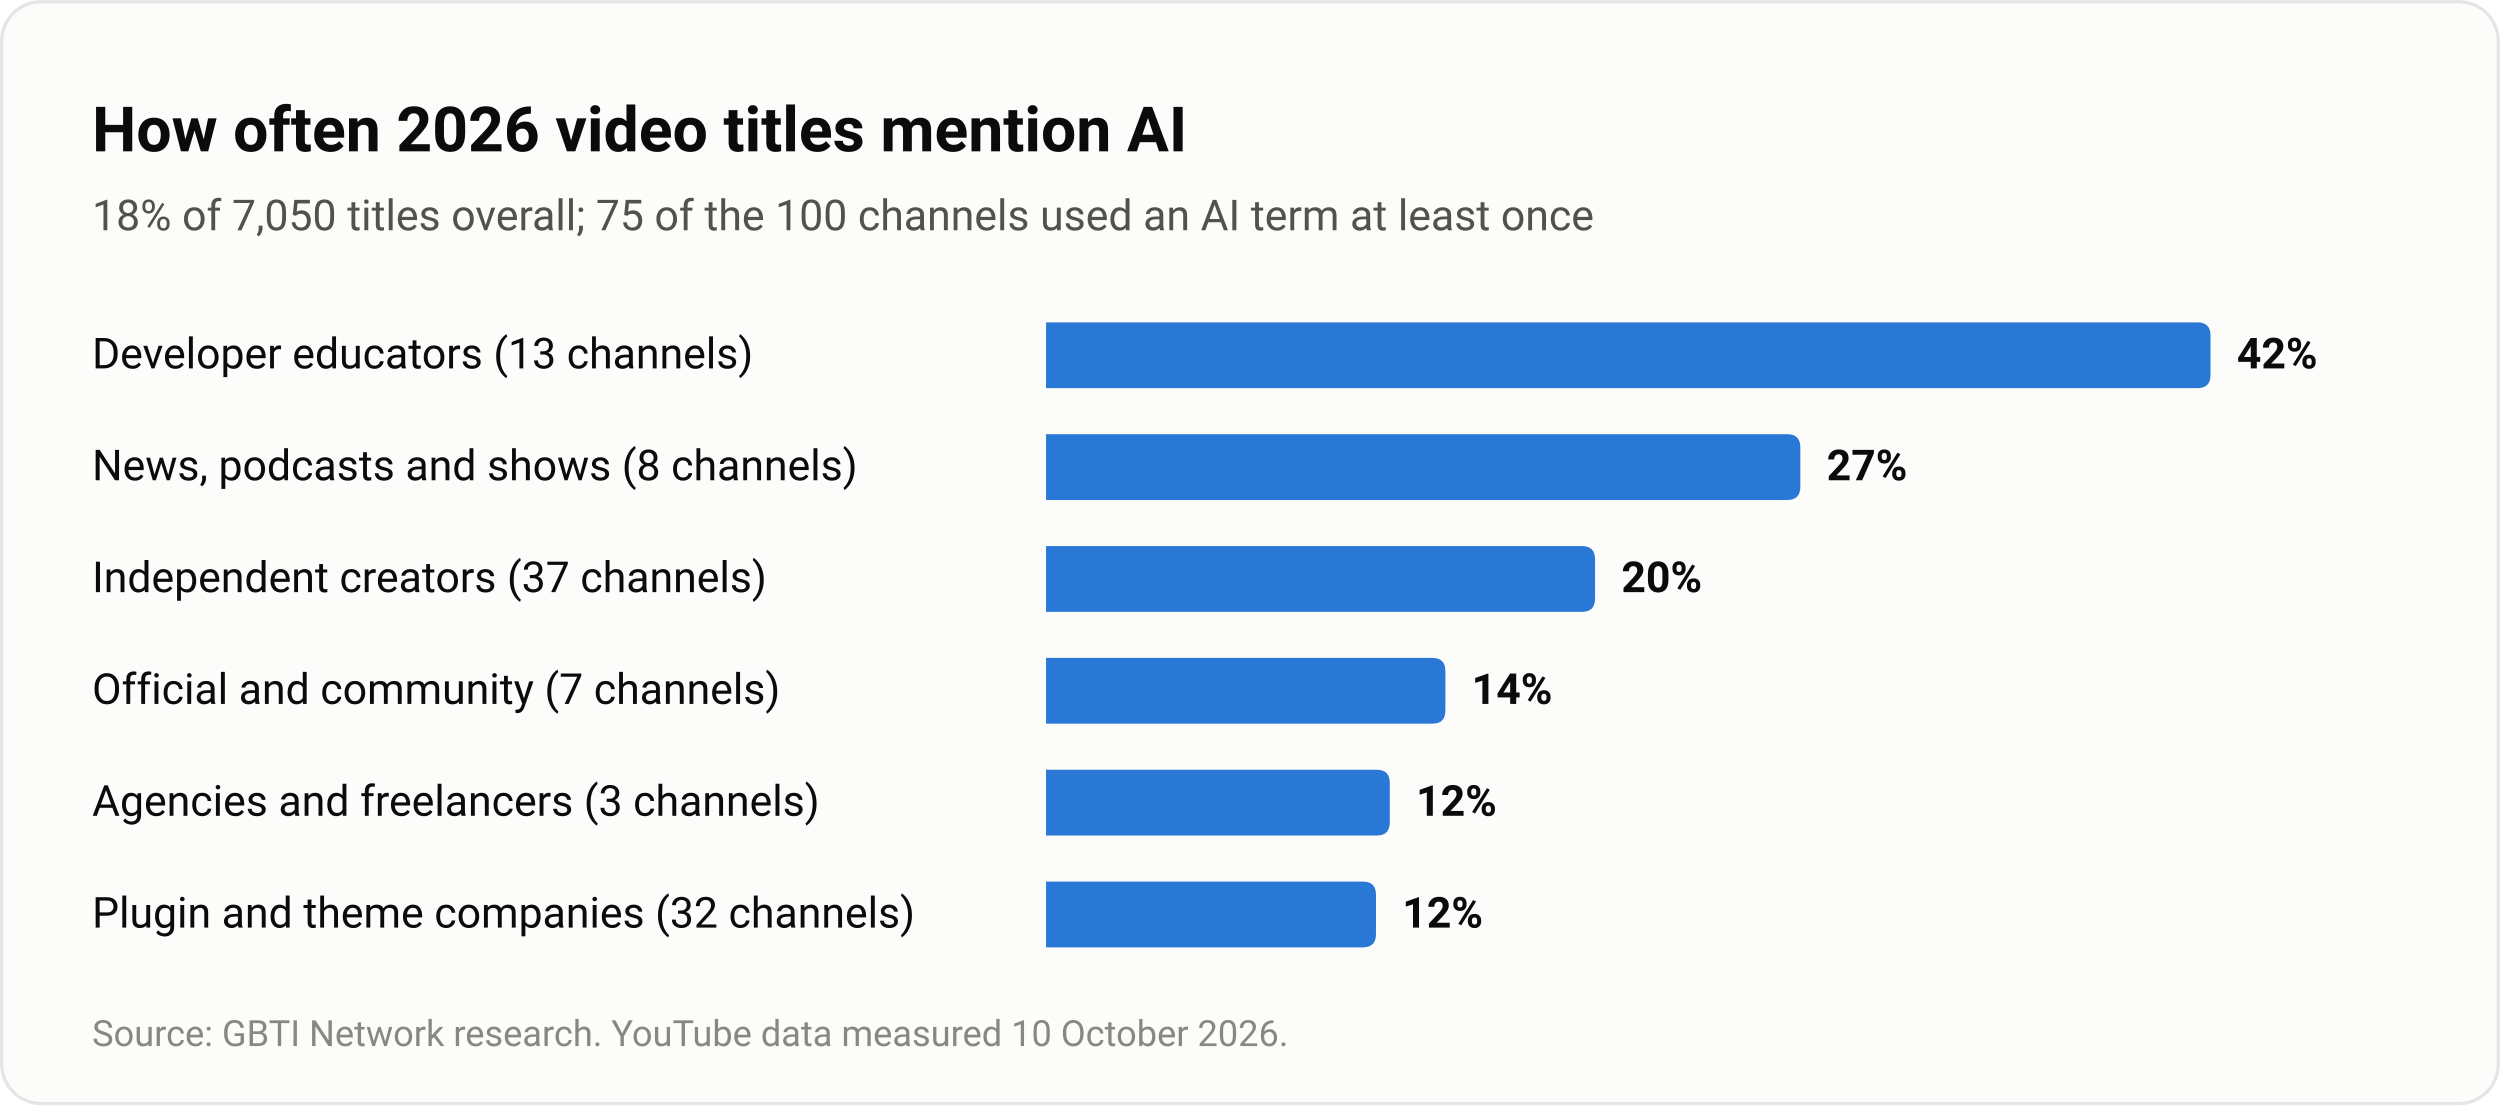
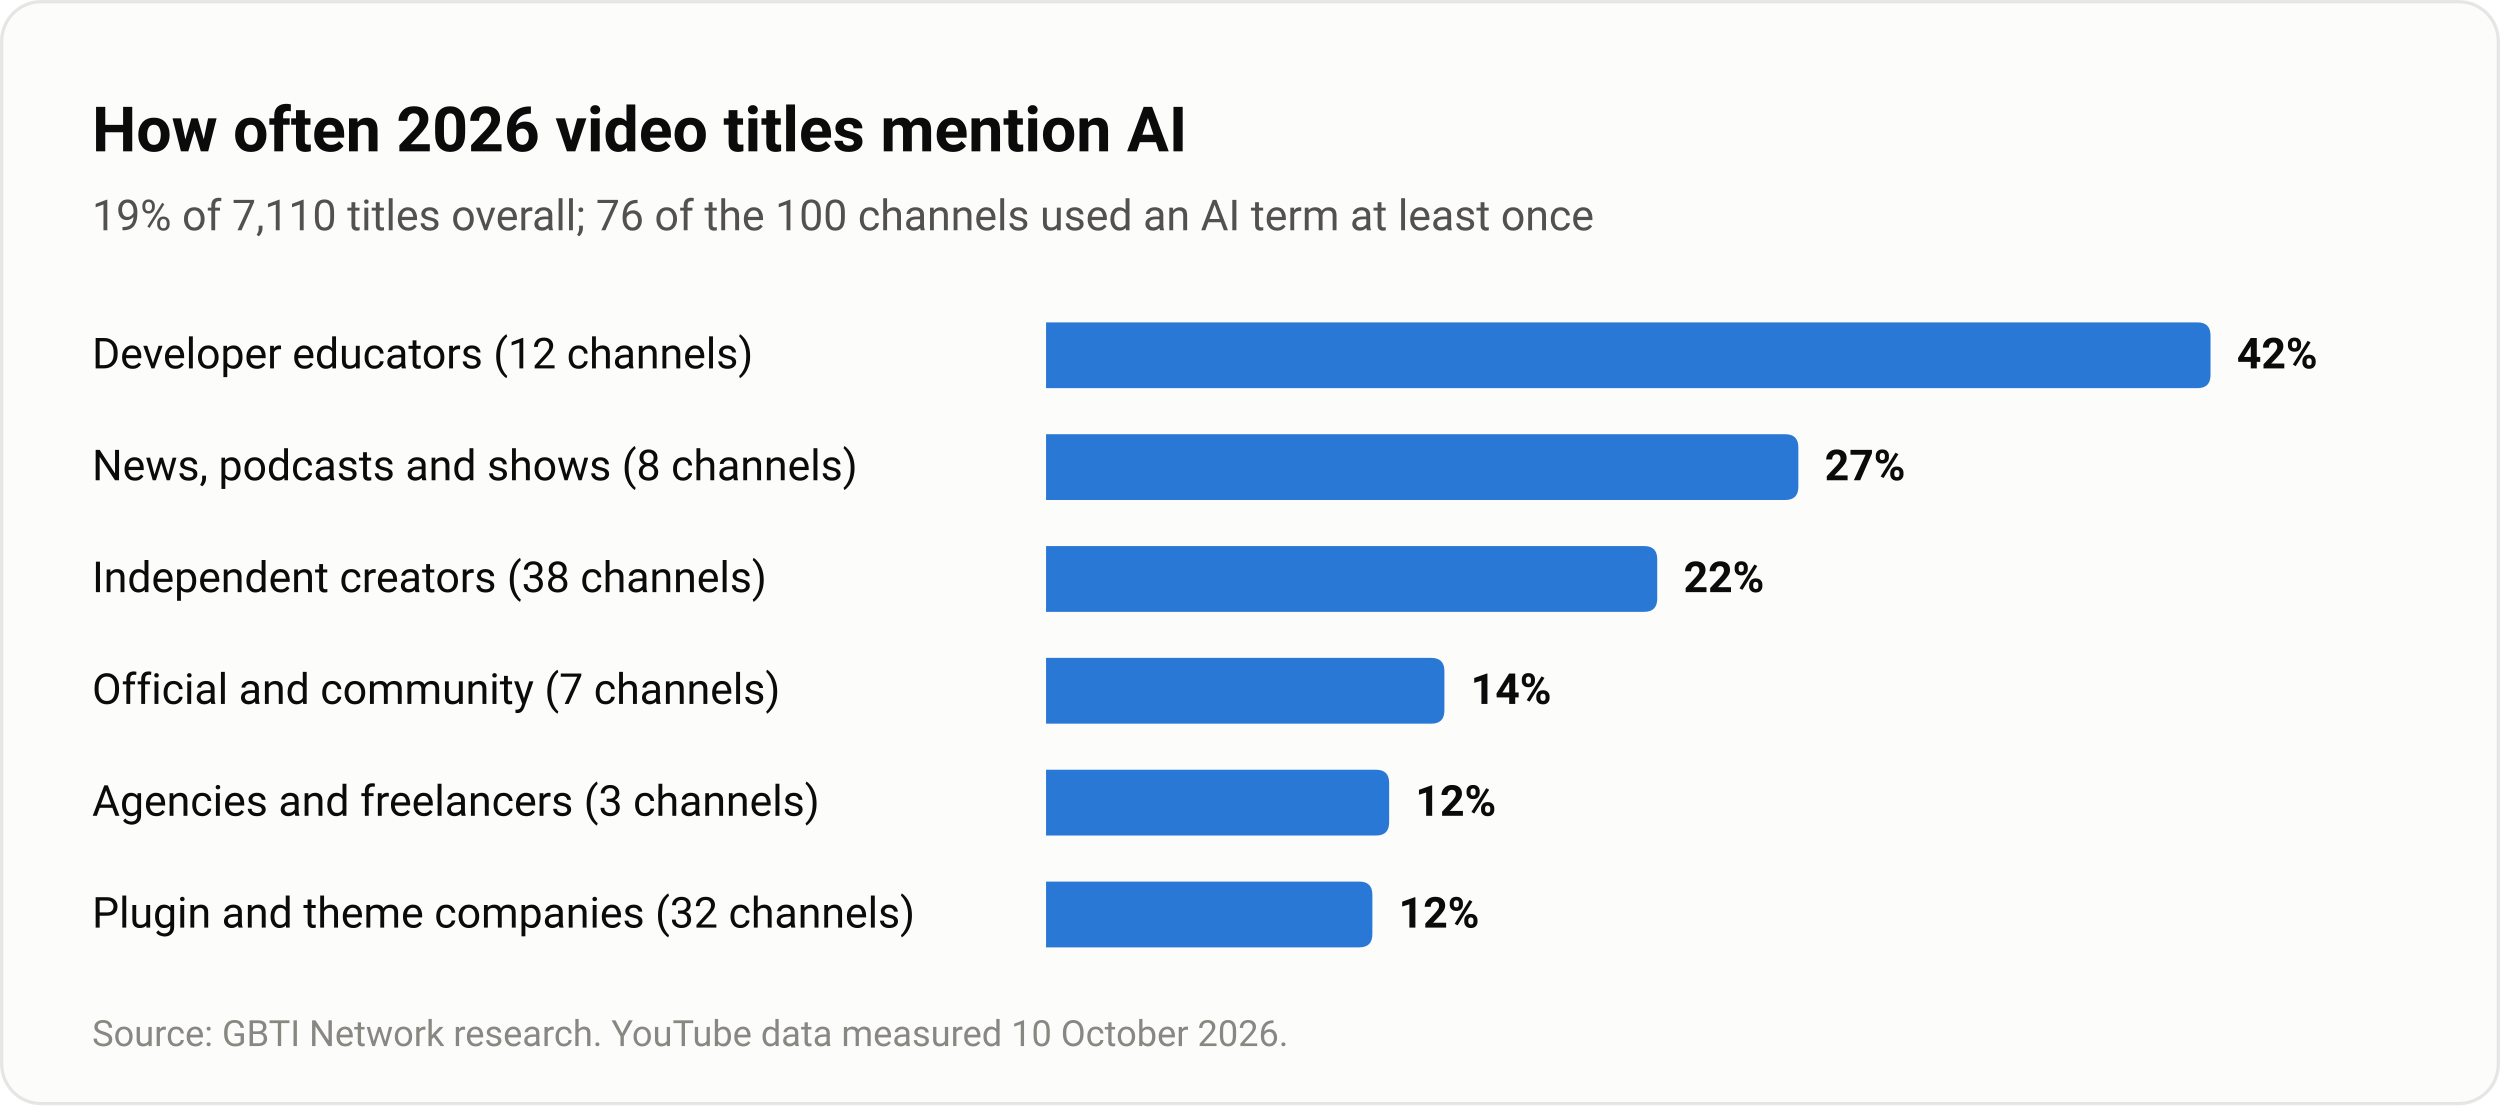
- <svg xmlns="http://www.w3.org/2000/svg" width="760" height="336" viewBox="0 0 760 336" role="img" aria-label="Share of 2026 video titles that mention AI, by channel type. Overall 18% of 7050 titles; 75 of the 100 channels used an AI term at least once. Independent creators 20%; Plugin and theme companies 12%; Developer educators 42%; News, podcasts and shows 27%; Official and community 14%; Agencies and freelancers 12%." font-family="system-ui, -apple-system, 'Segoe UI', Roboto, Helvetica, Arial, sans-serif">
+ <svg xmlns="http://www.w3.org/2000/svg" width="760" height="336" viewBox="0 0 760 336" role="img" aria-label="Share of 2026 video titles that mention AI, by channel type. Overall 19% of 7110 titles; 76 of the 100 channels used an AI term at least once. Independent creators 22%; Plugin and theme companies 12%; Developer educators 42%; News, podcasts and shows 27%; Official and community 14%; Agencies and freelancers 12%." font-family="system-ui, -apple-system, 'Segoe UI', Roboto, Helvetica, Arial, sans-serif">
  <rect x="0.5" y="0.5" width="759" height="335" rx="12" fill="#fcfcfb" stroke="rgba(11,11,11,0.10)" />
  <text x="28.0" y="46.0" font-size="19" font-weight="650" fill="#0b0b0b" text-anchor="start">How often 2026 video titles mention AI</text>
-   <text x="28.0" y="70.0" font-size="13" font-weight="400" fill="#52514e" text-anchor="start">18% of 7,050 titles overall; 75 of the 100 channels used an AI term at least once</text>
-   <text x="28.0" y="112.0" font-size="13" font-weight="400" fill="#0b0b0b" text-anchor="start">Developer educators (13 channels)</text>
+   <text x="28.0" y="70.0" font-size="13" font-weight="400" fill="#52514e" text-anchor="start">19% of 7,110 titles overall; 76 of the 100 channels used an AI term at least once</text>
+   <text x="28.0" y="112.0" font-size="13" font-weight="400" fill="#0b0b0b" text-anchor="start">Developer educators (12 channels)</text>
  <path d="M318.0,98.0 H668.0 Q672.0,98.0 672.0,102.0 V114.0 Q672.0,118.0 668.0,118.0 H318.0 Z" fill="#2a78d6" />
  <text x="680.0" y="112.0" font-size="13" font-weight="600" fill="#0b0b0b" text-anchor="start">42%</text>
  <text x="28.0" y="146.0" font-size="13" font-weight="400" fill="#0b0b0b" text-anchor="start">News, podcasts and shows (8 channels)</text>
-   <path d="M318.0,132.0 H543.3 Q547.3,132.0 547.3,136.0 V148.0 Q547.3,152.0 543.3,152.0 H318.0 Z" fill="#2a78d6" />
-   <text x="555.3" y="146.0" font-size="13" font-weight="600" fill="#0b0b0b" text-anchor="start">27%</text>
-   <text x="28.0" y="180.0" font-size="13" font-weight="400" fill="#0b0b0b" text-anchor="start">Independent creators (37 channels)</text>
-   <path d="M318.0,166.0 H480.9 Q484.9,166.0 484.9,170.0 V182.0 Q484.9,186.0 480.9,186.0 H318.0 Z" fill="#2a78d6" />
-   <text x="492.9" y="180.0" font-size="13" font-weight="600" fill="#0b0b0b" text-anchor="start">20%</text>
+   <path d="M318.0,132.0 H542.7 Q546.7,132.0 546.7,136.0 V148.0 Q546.7,152.0 542.7,152.0 H318.0 Z" fill="#2a78d6" />
+   <text x="554.7" y="146.0" font-size="13" font-weight="600" fill="#0b0b0b" text-anchor="start">27%</text>
+   <text x="28.0" y="180.0" font-size="13" font-weight="400" fill="#0b0b0b" text-anchor="start">Independent creators (38 channels)</text>
+   <path d="M318.0,166.0 H499.8 Q503.8,166.0 503.8,170.0 V182.0 Q503.8,186.0 499.8,186.0 H318.0 Z" fill="#2a78d6" />
+   <text x="511.8" y="180.0" font-size="13" font-weight="600" fill="#0b0b0b" text-anchor="start">22%</text>
  <text x="28.0" y="214.0" font-size="13" font-weight="400" fill="#0b0b0b" text-anchor="start">Official and community (7 channels)</text>
-   <path d="M318.0,200.0 H435.4 Q439.4,200.0 439.4,204.0 V216.0 Q439.4,220.0 435.4,220.0 H318.0 Z" fill="#2a78d6" />
-   <text x="447.4" y="214.0" font-size="13" font-weight="600" fill="#0b0b0b" text-anchor="start">14%</text>
+   <path d="M318.0,200.0 H435.1 Q439.1,200.0 439.1,204.0 V216.0 Q439.1,220.0 435.1,220.0 H318.0 Z" fill="#2a78d6" />
+   <text x="447.1" y="214.0" font-size="13" font-weight="600" fill="#0b0b0b" text-anchor="start">14%</text>
  <text x="28.0" y="248.0" font-size="13" font-weight="400" fill="#0b0b0b" text-anchor="start">Agencies and freelancers (3 channels)</text>
-   <path d="M318.0,234.0 H418.5 Q422.5,234.0 422.5,238.0 V250.0 Q422.5,254.0 418.5,254.0 H318.0 Z" fill="#2a78d6" />
-   <text x="430.5" y="248.0" font-size="13" font-weight="600" fill="#0b0b0b" text-anchor="start">12%</text>
+   <path d="M318.0,234.0 H418.3 Q422.3,234.0 422.3,238.0 V250.0 Q422.3,254.0 418.3,254.0 H318.0 Z" fill="#2a78d6" />
+   <text x="430.3" y="248.0" font-size="13" font-weight="600" fill="#0b0b0b" text-anchor="start">12%</text>
  <text x="28.0" y="282.0" font-size="13" font-weight="400" fill="#0b0b0b" text-anchor="start">Plugin and theme companies (32 channels)</text>
-   <path d="M318.0,268.0 H414.3 Q418.3,268.0 418.3,272.0 V284.0 Q418.3,288.0 414.3,288.0 H318.0 Z" fill="#2a78d6" />
-   <text x="426.3" y="282.0" font-size="13" font-weight="600" fill="#0b0b0b" text-anchor="start">12%</text>
+   <path d="M318.0,268.0 H413.2 Q417.2,268.0 417.2,272.0 V284.0 Q417.2,288.0 413.2,288.0 H318.0 Z" fill="#2a78d6" />
+   <text x="425.2" y="282.0" font-size="13" font-weight="600" fill="#0b0b0b" text-anchor="start">12%</text>
  <text x="28.0" y="318.0" font-size="11" font-weight="400" fill="#898781" text-anchor="start">Source: GBTI Network research. YouTube data measured 10 October 2026.</text>
</svg>
